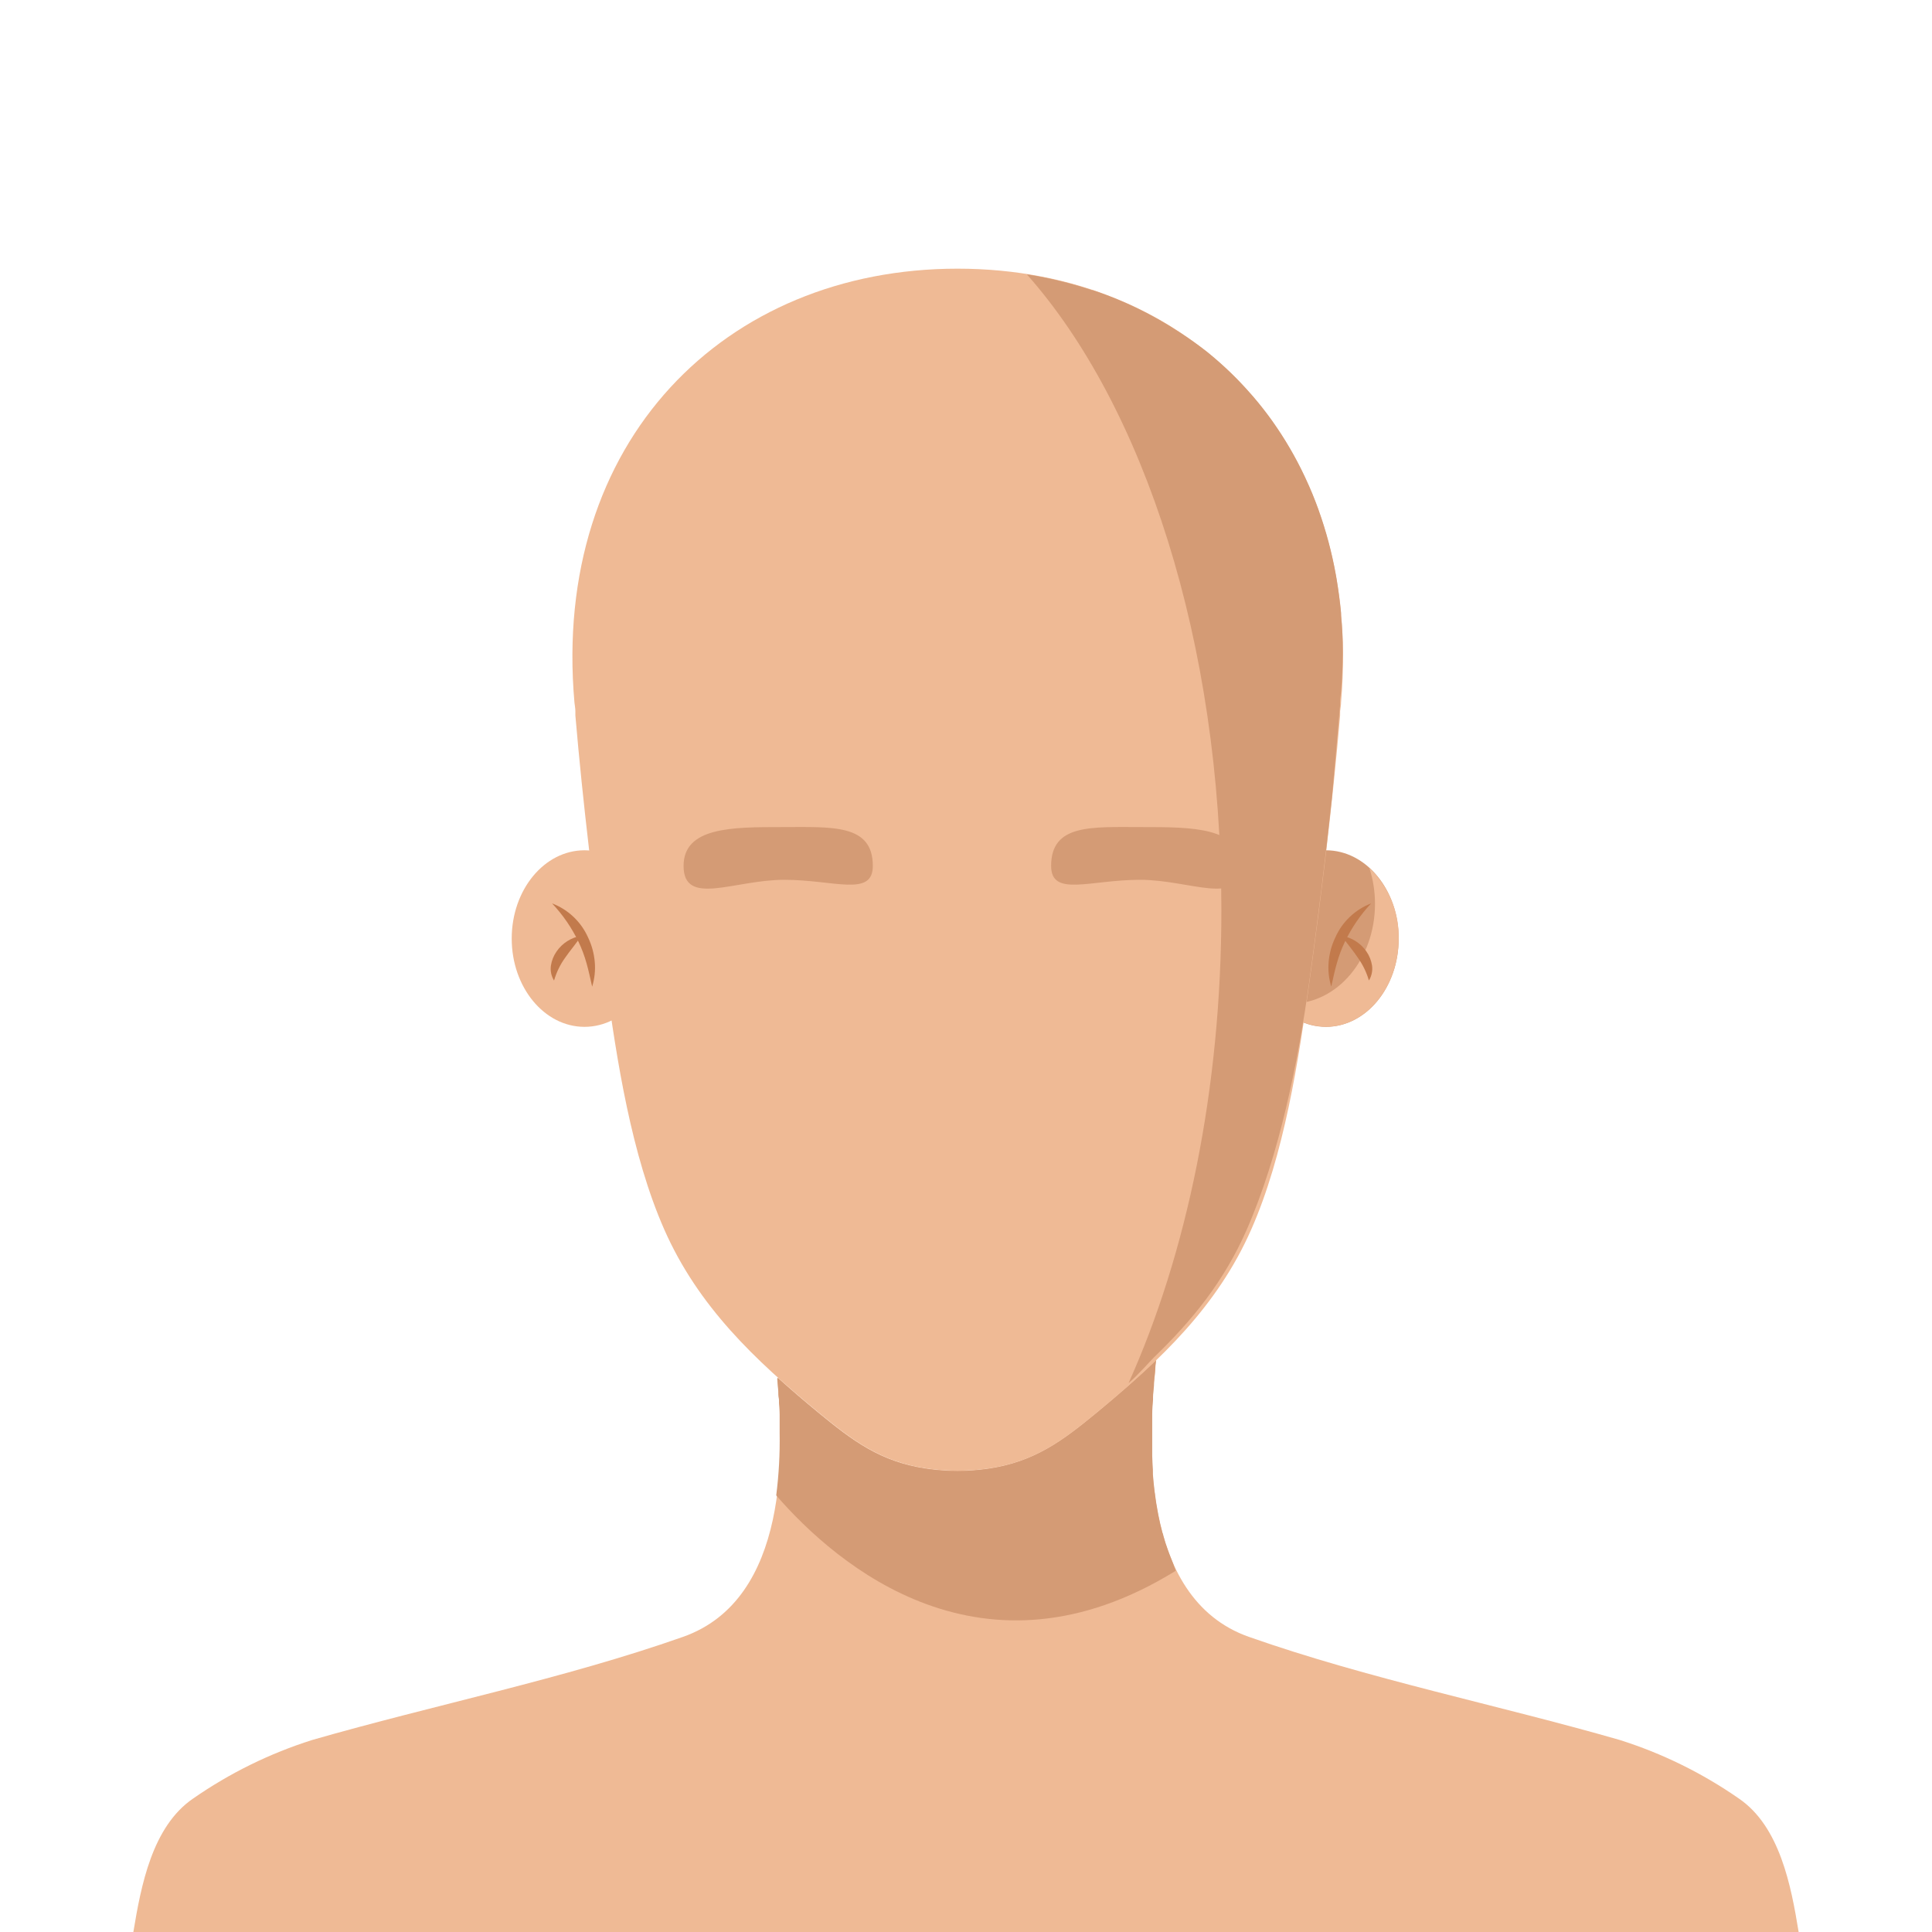
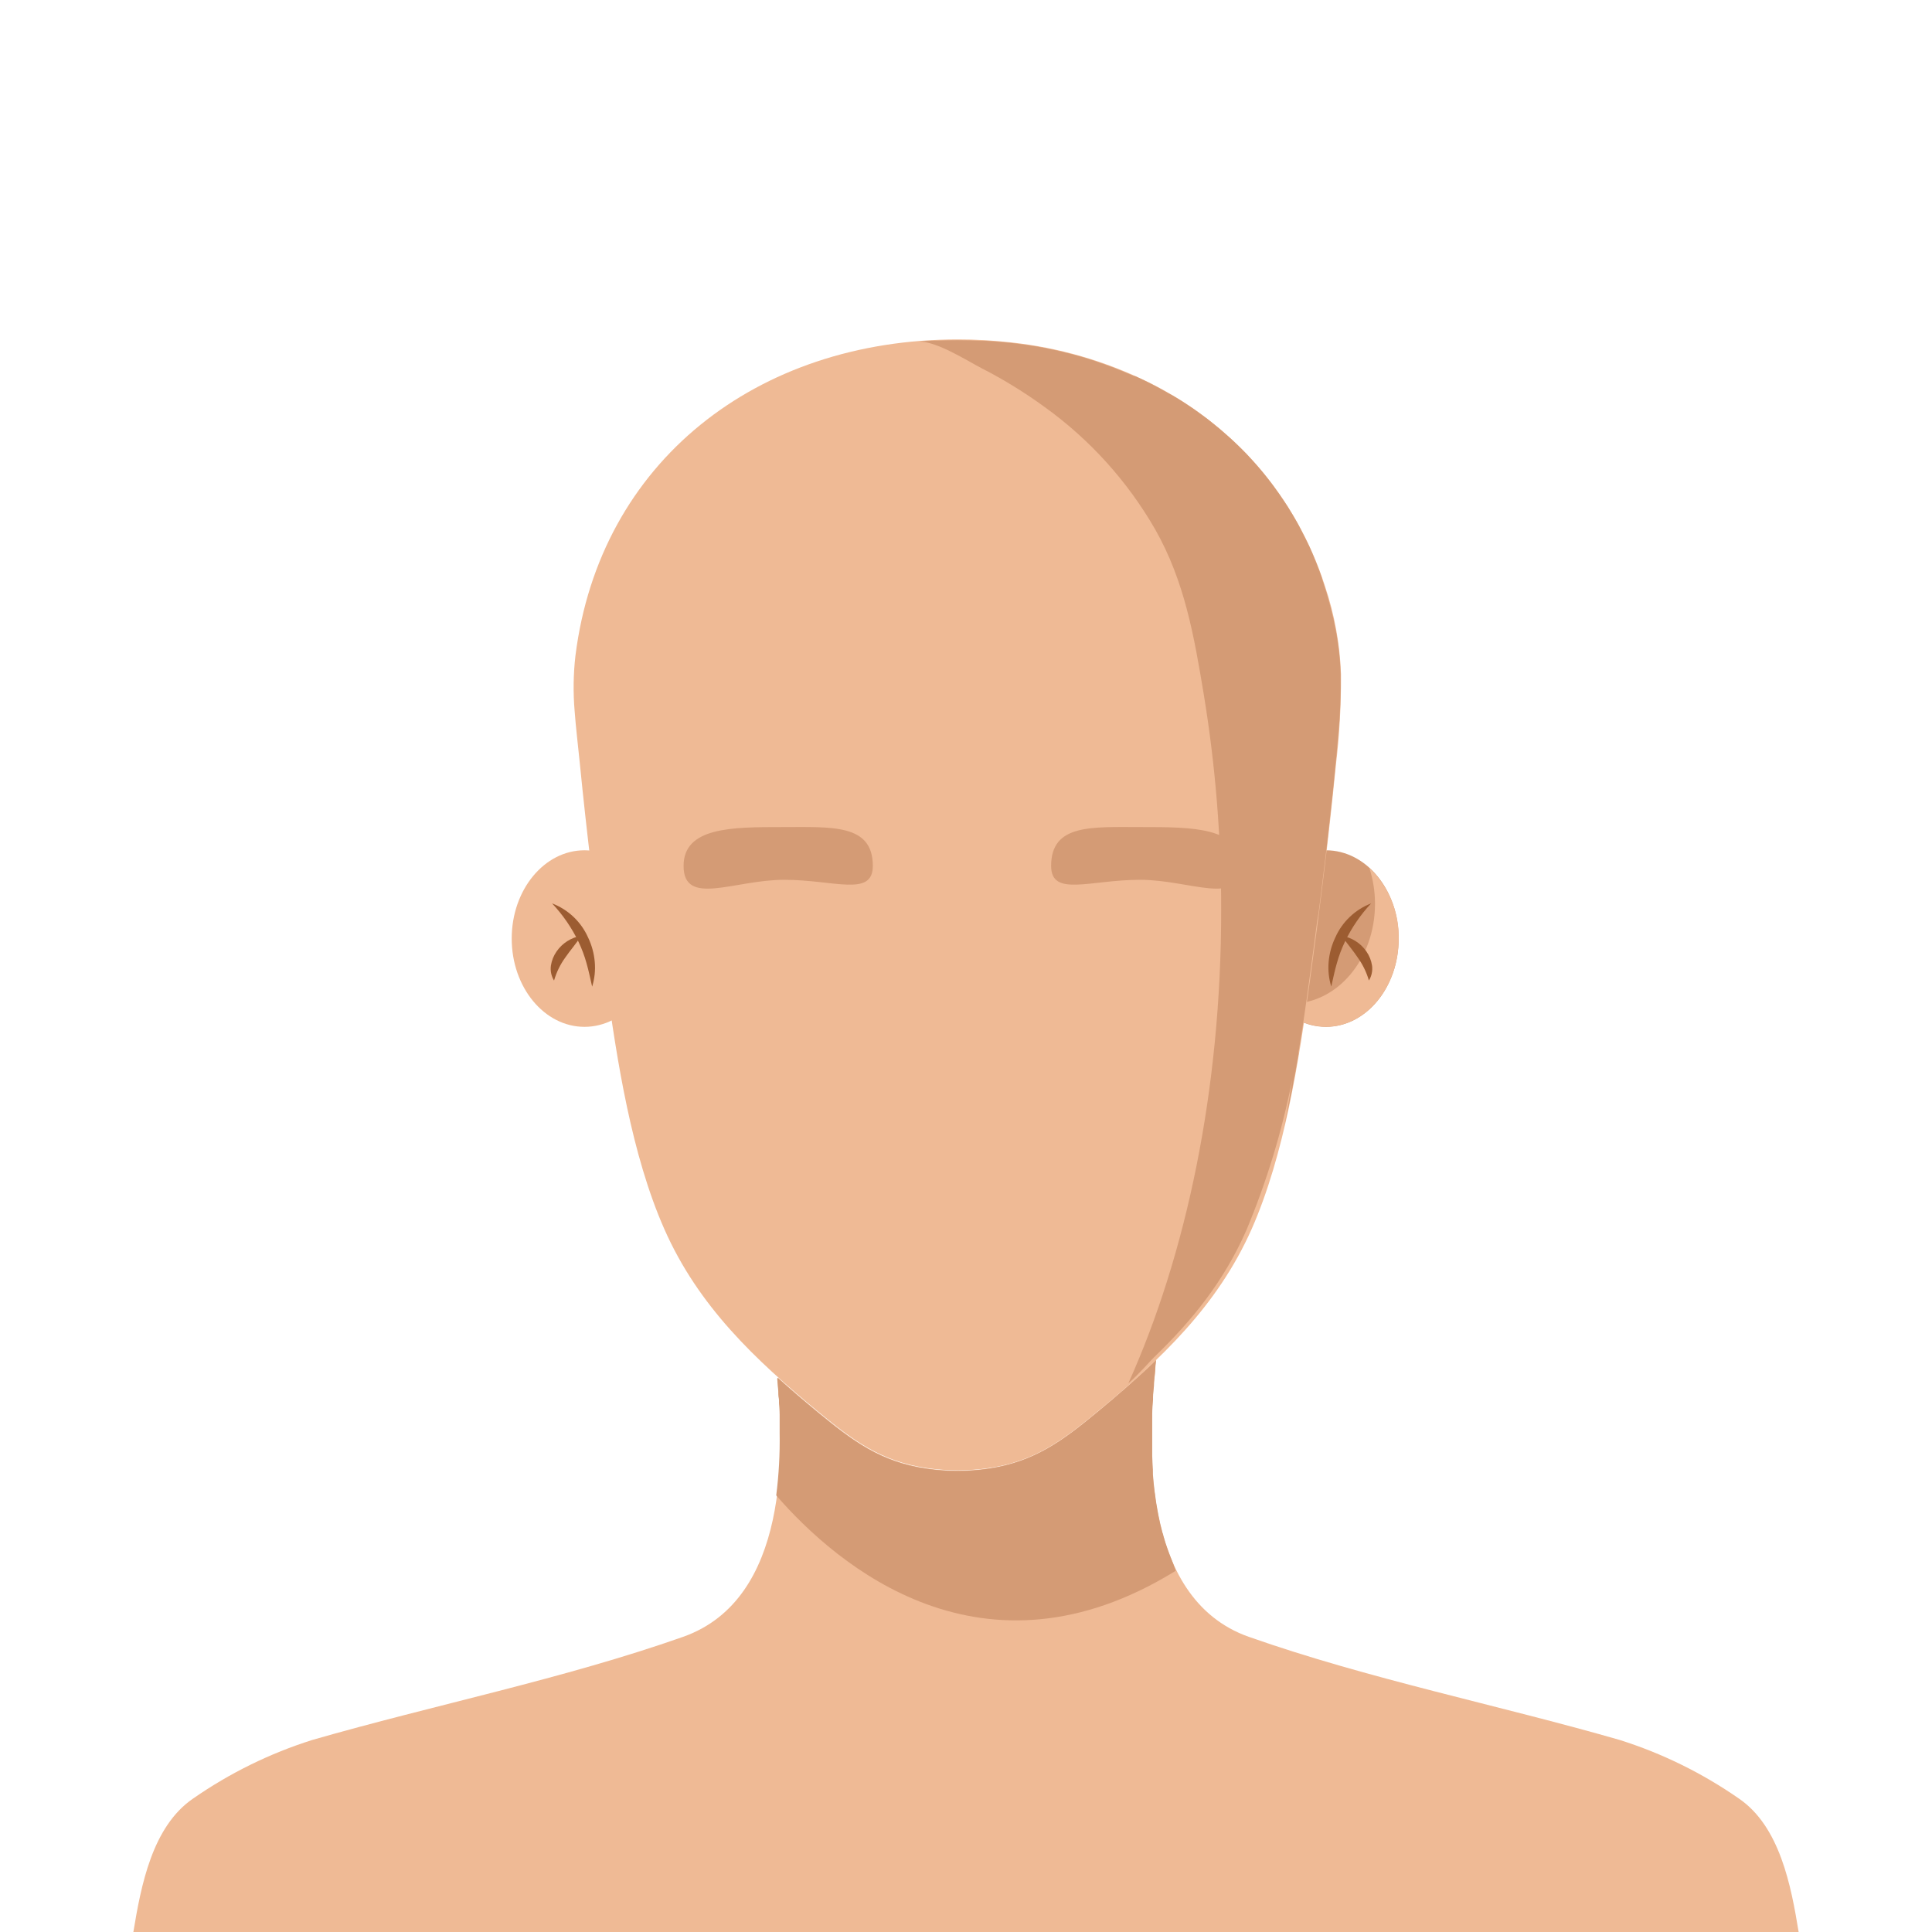
<svg xmlns="http://www.w3.org/2000/svg" viewBox="0 0 288 288">
  <defs>
-     <style>.cls-1{fill:#efba95;}.cls-2{fill:#d49b75;}.cls-3{fill:#c27a4c;}</style>
+     <style>.cls-1{fill:#efba95;}.cls-2{fill:#d49b75;}.cls-3{fill:#9c5c31;}</style>
  </defs>
  <g id="body">
    <g id="medium_skin" data-name="medium skin">
      <g id="body-2" data-name="body">
        <path class="cls-1" d="M259.22,268.11a65.81,65.81,0,0,0-17.78-8.74C223.3,254.15,204,250.28,186.16,244c-16.53-5.83-15-30.1-13.95-39.68a10.32,10.32,0,0,1,.15-1.63c-2.79,2.7-5.75,5.28-8.83,7.82-5.15,4.25-9.31,7.36-16.17,8.38a31.78,31.78,0,0,1-9.24,0c-6.86-1-11-4.13-16.17-8.38-2.06-1.7-4.06-3.41-6-5.16,0,0,0,.09-.07.13,1,10.52,1.86,32.9-14.05,38.52C84,250.28,64.7,254.15,46.56,259.37a65.8,65.8,0,0,0-17.78,8.74c-6.1,4.17-7.76,13-8.9,19.89H268.12C267,281.12,265.32,272.28,259.22,268.11Z" />
        <path class="cls-2" d="M174.35,231.73c-.09-.24-.18-.49-.27-.74q-.37-1-.67-2.1c0-.16-.1-.31-.14-.47-.23-.84-.42-1.7-.59-2.56-.05-.26-.1-.51-.14-.77q-.19-1-.33-2.09c0-.21-.06-.42-.09-.63-.11-.86-.19-1.73-.26-2.59,0-.24,0-.48,0-.72q-.07-1-.1-2c0-.23,0-.45,0-.68,0-.83,0-1.65,0-2.45,0-.19,0-.38,0-.57q0-1,0-1.92c0-.21,0-.43,0-.64,0-.75.07-1.47.12-2.16l0-.32c0-.61.09-1.19.14-1.75l0-.51c.06-.6.11-1.17.17-1.69a11.39,11.39,0,0,1,.15-1.63c-2.79,2.7-5.75,5.28-8.83,7.82-5.15,4.25-9.31,7.36-16.17,8.38a31.78,31.78,0,0,1-9.24,0c-6.86-1-11-4.13-16.17-8.38-2.06-1.7-4.06-3.41-6-5.16,0,0,0,.09-.07.13.06.59.11,1.22.16,1.88,0,.33,0,.69.07,1s0,.63.06,1,.05,1,.07,1.48c0,.21,0,.42,0,.63,0,.6,0,1.2,0,1.82,0,.1,0,.19,0,.29a65,65,0,0,1-.51,9.29h0c9.14,10.52,30.83,29,59.56,11.23h0C175,233.35,174.67,232.55,174.35,231.73Z" />
      </g>
      <g id="ears">
        <ellipse class="cls-2" cx="197.65" cy="139.91" rx="10.85" ry="13.16" />
        <path class="cls-1" d="M204.12,129.36a17.35,17.35,0,0,1,.85,5.36c0,8.23-5.6,14.89-12.51,14.89a10.61,10.61,0,0,1-2.38-.28,9.94,9.94,0,0,0,7.57,3.73c6,0,10.85-5.89,10.85-13.16A14.19,14.19,0,0,0,204.12,129.36Z" />
        <path class="cls-3" d="M204.39,134.67a22.88,22.88,0,0,0-3.92,5.74,19.54,19.54,0,0,0-1.19,3.19c-.33,1.11-.55,2.26-.83,3.47a9.59,9.59,0,0,1-.39-3.69,10.51,10.51,0,0,1,1-3.65A9.6,9.6,0,0,1,204.39,134.67Z" />
        <path class="cls-3" d="M200,139.5a5.56,5.56,0,0,1,3.68,2.32,5,5,0,0,1,.85,2.13,3.36,3.36,0,0,1-.47,2.21,11.16,11.16,0,0,0-1.68-3.44C201.71,141.7,200.87,140.75,200,139.5Z" />
        <ellipse class="cls-1" cx="87.13" cy="139.91" rx="10.85" ry="13.16" />
        <path class="cls-3" d="M82.3,134.67a9.61,9.61,0,0,1,5.36,5.07,10.51,10.51,0,0,1,1,3.65,9.6,9.6,0,0,1-.39,3.69c-.28-1.21-.51-2.36-.83-3.47a19.54,19.54,0,0,0-1.19-3.19A22.88,22.88,0,0,0,82.3,134.67Z" />
        <path class="cls-3" d="M86.65,139.5c-.83,1.25-1.67,2.2-2.38,3.23a11.16,11.16,0,0,0-1.68,3.44,3.36,3.36,0,0,1-.47-2.21,5,5,0,0,1,.85-2.13A5.56,5.56,0,0,1,86.65,139.5Z" />
      </g>
-       <path id="face" class="cls-1" d="M142.74,40.05c34.65,0,60.52,25.72,57.17,64.65,0,.44-.1.88-.14,1.32,0,.21,0,.42,0,.63-1.14,13.22-2.74,26.4-4.55,39.54-1.64,11.93-3.8,26-8.71,37.11-5.05,11.46-13.5,19.42-22.95,27.22-5.15,4.25-9.31,7.36-16.17,8.38a31.53,31.53,0,0,1-4.62.34h0a31.53,31.53,0,0,1-4.62-.34c-6.86-1-11-4.13-16.17-8.38-9.45-7.79-17.89-15.76-22.95-27.22-4.91-11.14-7.07-25.18-8.71-37.11-1.81-13.14-3.42-26.32-4.55-39.54,0-.21,0-.42,0-.63,0-.44-.1-.88-.14-1.32C82.22,65.77,108.09,40.05,142.74,40.05Z" />
+       <path id="face" class="cls-1" d="M85.66,106c.19,2.57.51,5.14.76,7.66q.79,8,1.77,16.07t2.08,16l.06.4c1.64,11.93,3.8,26,8.71,37.11,5.06,11.46,13.5,19.43,22.95,27.22,5.17,4.25,9.31,7.38,16.17,8.38a31.56,31.56,0,0,0,9.24,0c6.86-1,11-4.13,16.17-8.38,9.45-7.8,17.9-15.76,23-27.22,4.91-11.11,7.07-25.18,8.71-37.11,1.47-10.65,2.8-21.33,3.85-32a109.27,109.27,0,0,0,.77-13.65,46.46,46.46,0,0,0-2.41-13.17,51.31,51.31,0,0,0-10.09-17.92,52.42,52.42,0,0,0-16.1-12.36,61.53,61.53,0,0,0-20.69-6,70.94,70.94,0,0,0-7.83-.43c-30,0-53.38,18.28-57,47.14A41.56,41.56,0,0,0,85.66,106Z" />
      <g id="face_shadow" data-name="face shadow">
-         <path class="cls-2" d="M195.19,146.2c1.25-9.08,2.39-18.17,3.36-27.28q.63-6.89,1.21-13.78c0-.21,0-.42,0-.63,0-.44.1-.88.14-1.32.17-2,.25-4,.27-5.94,0-.11,0-.22,0-.34q0-2.59-.26-5.09c0-.16,0-.33,0-.49-.16-1.69-.39-3.35-.66-5l-.11-.63a60.51,60.51,0,0,0-2.56-9.63l-.08-.23q-.82-2.27-1.82-4.41l-.17-.37a53.72,53.72,0,0,0-4.78-8.21l-.06-.09q-1.36-1.9-2.87-3.66l-.18-.2a52,52,0,0,0-6.74-6.5l0,0Q178,50.94,176,49.64l-.15-.1a55.34,55.34,0,0,0-12.93-6.28l-.12,0a60.64,60.64,0,0,0-9.73-2.36c17.38,19.58,29,54.69,29,94.75,0,26.79-5.2,51.33-13.84,70.53,1.22-1,3.58-3.66,3.76-3.81,5.75-5.56,10.43-11.3,13.83-19C190.74,172.16,193.54,158.13,195.19,146.2Z" />
        <path class="cls-2" d="M130.11,129.08c0,4.68-5.75,2.07-13.21,2.07s-15,4.06-15-2.07c0-5.79,7.23-5.79,14.69-5.79S130.11,122.79,130.11,129.08Z" />
        <path class="cls-2" d="M156.69,129.08c0,4.68,5.76,2.07,13.25,2.07s15,4.06,15-2.07c0-5.79-7.25-5.79-14.74-5.79S156.69,122.79,156.69,129.08Z" />
+         <path class="cls-2" d="M196.77,134.41q.4-3.17.78-6.35.19-1.62.38-3.23.35-3.08.68-6.16c.11-1,.22-2.06.32-3.09.2-2,.39-4,.57-6.07a82,82,0,0,0,.34-9,40.87,40.87,0,0,0-.33-4.16c-.09-.56-.16-1.14-.26-1.69l-.08-.43q-.17-.92-.37-1.83l-.07-.3a55.11,55.11,0,0,0-1.57-5.55l-.06-.19L197,86q-.26-.75-.55-1.48l-.18-.47h0q-.48-1.22-1-2.39l-.14-.3q-.48-1-1-2c-.17-.32-.33-.64-.51-1l-.51-.91c-.23-.41-.48-.81-.72-1.21l-.43-.71-.19-.29-.21-.32q-.78-1.19-1.62-2.33l-.52-.7-.65-.83-.27-.34-.49-.59-.64-.75-.59-.66c-.3-.33-.6-.67-.91-1l-.71-.72q-.75-.75-1.53-1.47l-.3-.27-1-.88-.4-.35-.47-.39c-.45-.37-.89-.73-1.35-1.09l-.64-.48-.92-.67-.67-.48-.55-.37-1.19-.78-.39-.24-.69-.42L174,58.53l-.26-.15-1-.56-1.15-.61-1.1-.54-1.19-.56L168.9,56l-.87-.37-1.24-.51-.17-.07-1-.39-1.43-.51L163,53.74l-1.41-.44-1-.29-1.46-.38-1-.25-1.47-.32-1.07-.22-1.48-.26L153,51.41l-1.56-.2-1-.12c-1.13-.12-2.27-.21-3.41-.28l-.83,0c-1.16-.06-2.32-.09-3.48-.09q-1.48,0-2.94.06l-.44,0c-.82,0-1.65.09-2.46.15h-.06c2.64-.19,7.29,2.82,9.58,4a70.55,70.55,0,0,1,9.32,5.74,58.27,58.27,0,0,1,16.48,18.24c4.4,7.76,5.8,15.91,7.24,24.58a196.6,196.6,0,0,1,2.6,32.19c0,26.79-5.2,51.33-13.84,70.53,1.22-1,3.58-3.66,3.76-3.81,5.75-5.56,10.43-11.3,13.83-19a116.92,116.92,0,0,0,6.84-22.47c-.35,2.41-.75,4.8-1.24,7.15.86-3.65,1.57-7.36,2.18-11l0-.25q.2-1.2.39-2.39l.07-.44q.17-1.08.33-2.15l.08-.56q.15-1,.29-2l.08-.57c.12-.83.23-1.65.34-2.46q.62-4.5,1.2-9C196.54,136.26,196.65,135.34,196.77,134.41Z" />
      </g>
    </g>
  </g>
</svg>
